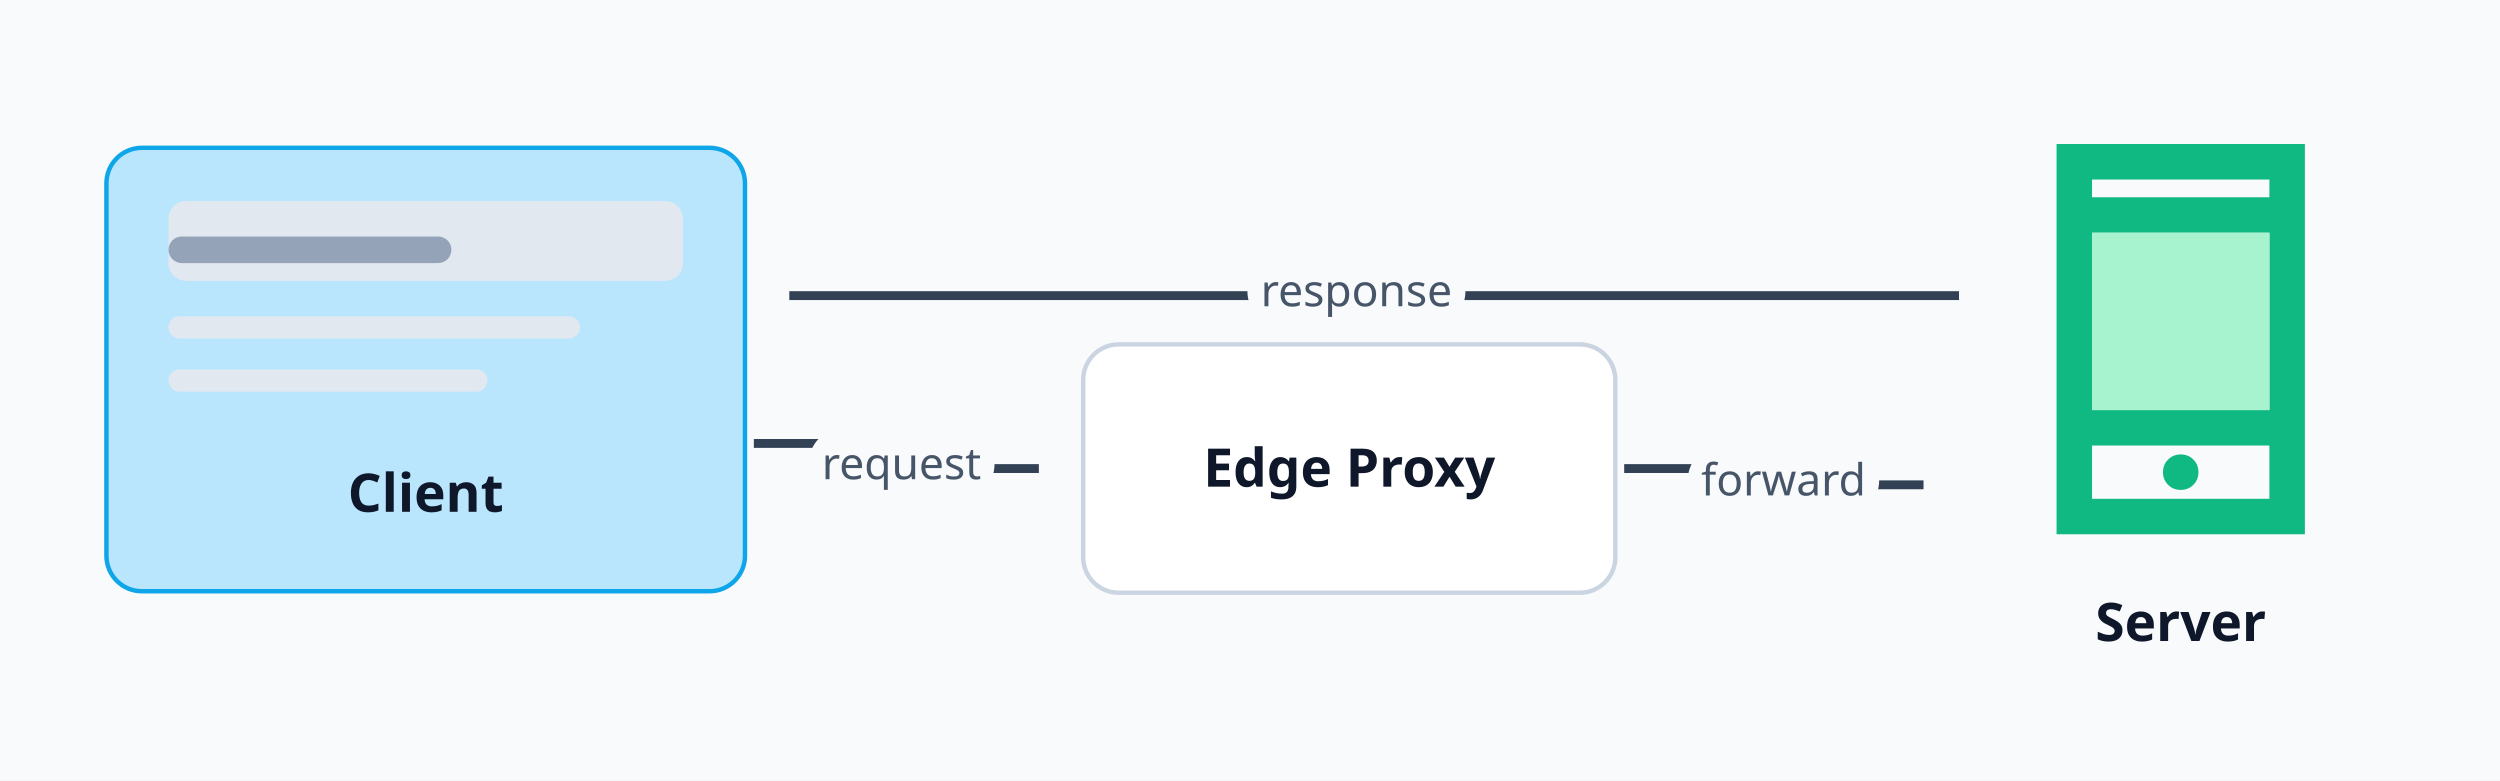
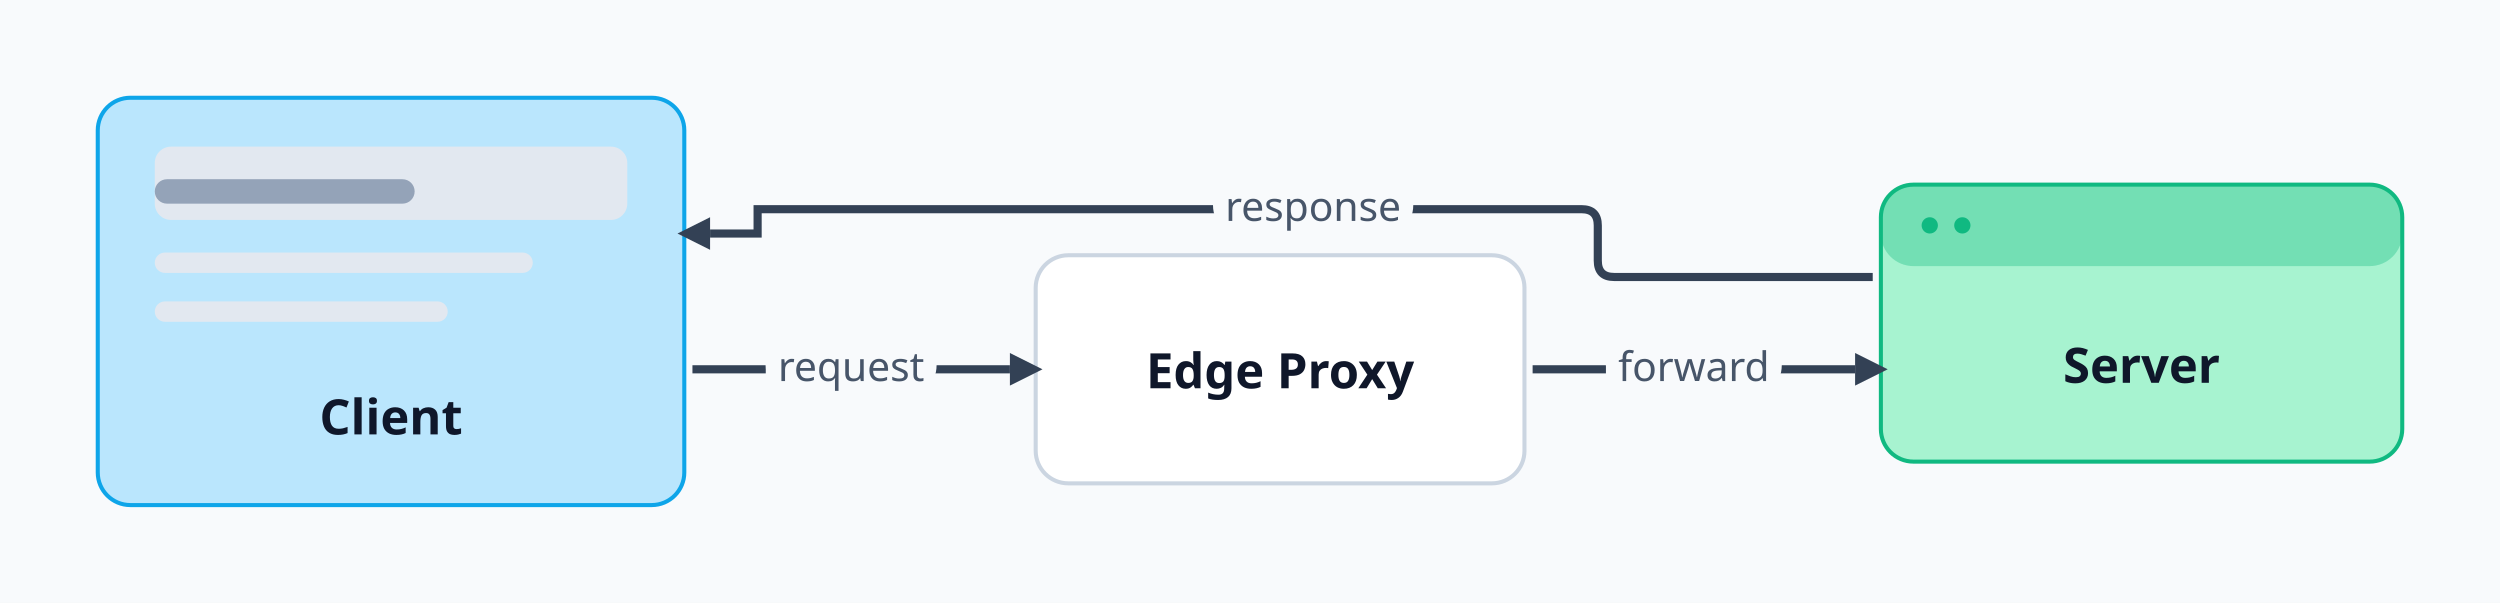
- <svg xmlns="http://www.w3.org/2000/svg" viewBox="0 0 563.777 176">
+ <svg xmlns="http://www.w3.org/2000/svg" viewBox="0 0 613.77 148">
  <defs>
    <filter id="cora-shadow-blur" x="-50%" y="-50%" width="200%" height="200%">
      <feGaussianBlur stdDeviation="0" />
    </filter>
-     <marker id="cora-marker-arrow" markerWidth="8" markerHeight="8" refX="8" refY="4" orient="auto-start-reverse" markerUnits="userSpaceOnUse">
+     <marker id="cora-marker-arrow" markerWidth="8" markerHeight="8" refX="0" refY="4" orient="auto" markerUnits="userSpaceOnUse">
      <path d="M 0 0 L 8 4 L 0 8 z" fill="#334155" />
    </marker>
-     <marker id="cora-marker-circle" markerWidth="8" markerHeight="8" refX="4" refY="4" orient="auto-start-reverse" markerUnits="userSpaceOnUse">
+     <marker id="cora-marker-circle" markerWidth="8" markerHeight="8" refX="4" refY="4" orient="auto" markerUnits="userSpaceOnUse">
      <circle cx="4" cy="4" r="2.88" fill="none" stroke="#334155" stroke-width="1.5" />
    </marker>
-     <marker id="cora-marker-filled-circle" markerWidth="8" markerHeight="8" refX="4" refY="4" orient="auto-start-reverse" markerUnits="userSpaceOnUse">
+     <marker id="cora-marker-filled-circle" markerWidth="8" markerHeight="8" refX="4" refY="4" orient="auto" markerUnits="userSpaceOnUse">
      <circle cx="4" cy="4" r="2.88" fill="#334155" />
    </marker>
-     <marker id="cora-marker-diamond" markerWidth="8" markerHeight="8" refX="4" refY="4" orient="auto-start-reverse" markerUnits="userSpaceOnUse">
-       <path d="M 4 0 L 8 4 L 4 8 L 0 4 Z" fill="none" stroke="#334155" stroke-width="1.5" />
-     </marker>
-     <marker id="cora-marker-filled-diamond" markerWidth="8" markerHeight="8" refX="4" refY="4" orient="auto-start-reverse" markerUnits="userSpaceOnUse">
-       <path d="M 4 0 L 8 4 L 4 8 L 0 4 Z" fill="#334155" />
-     </marker>
-     <marker id="cora-marker-square" markerWidth="8" markerHeight="8" refX="4" refY="4" orient="auto-start-reverse" markerUnits="userSpaceOnUse">
-       <rect x="1.12" y="1.12" width="5.76" height="5.76" fill="none" stroke="#334155" stroke-width="1.5" />
-     </marker>
-     <marker id="cora-marker-filled-square" markerWidth="8" markerHeight="8" refX="4" refY="4" orient="auto-start-reverse" markerUnits="userSpaceOnUse">
-       <rect x="1.12" y="1.12" width="5.76" height="5.76" fill="#334155" />
-     </marker>
  </defs>
-   <rect x="0" y="0" width="563.777" height="176" fill="#f8fafc" />
+   <rect x="0" y="0" width="613.77" height="148" fill="#f8fafc" />
  <g id="groups" />
  <g id="nodes">
    <g>
-       <rect x="24" y="33.333" width="144" height="100" rx="8" ry="8" fill="#bae6fd" stroke="#0ea5e9" stroke-width="1" />
-       <rect x="38" y="45.333" width="116" height="18" rx="4" fill="#e2e8f0" />
-       <rect x="38" y="53.333" width="63.8" height="6" rx="3" fill="#94a3b8" />
-       <rect x="38" y="71.333" width="92.8" height="5" rx="2.5" fill="#e2e8f0" />
-       <rect x="38" y="83.333" width="71.92" height="5" rx="2.5" fill="#e2e8f0" />
-       <text x="96" y="115.413" text-anchor="middle" font-family="'Noto Sans', sans-serif" font-size="12" font-weight="600" fill="#0f172a">
+       <rect x="24" y="24" width="144" height="100" rx="8" ry="8" fill="#bae6fd" stroke="#0ea5e9" stroke-width="1" />
+       <rect x="38" y="36" width="116" height="18" rx="4" fill="#e2e8f0" />
+       <rect x="38" y="44" width="63.8" height="6" rx="3" fill="#94a3b8" />
+       <rect x="38" y="62" width="92.8" height="5" rx="2.5" fill="#e2e8f0" />
+       <rect x="38" y="74" width="71.92" height="5" rx="2.5" fill="#e2e8f0" />
+       <text x="96" y="106.656" text-anchor="middle" font-family="'Noto Sans', sans-serif" font-size="12" font-weight="600" fill="#0f172a">
        <tspan x="96" dy="0">Client</tspan>
      </text>
    </g>
    <g>
-       <rect x="244.273" y="77.667" width="120" height="56" rx="8" ry="8" fill="#ffffff" stroke="#cbd5e1" stroke-width="1" />
-       <text x="304.273" y="109.747" text-anchor="middle" font-family="'Noto Sans', sans-serif" font-size="12" font-weight="600" fill="#0f172a">
-         <tspan x="304.273" dy="0">Edge Proxy</tspan>
+       <rect x="254.27" y="62.667" width="120" height="56" rx="8" ry="8" fill="#ffffff" stroke="#cbd5e1" stroke-width="1" />
+       <text x="314.27" y="95.323" text-anchor="middle" font-family="'Noto Sans', sans-serif" font-size="12" font-weight="600" fill="#0f172a">
+         <tspan x="314.27" dy="0">Edge Proxy</tspan>
      </text>
    </g>
    <g>
-       <g transform="translate(443.7767, 28.48) scale(4)">
-         <path d="M5 23V1h14v22zm2-5v3h10v-3zm5 2.5q.425 0 .713-.288T13 19.5t-.288-.712T12 18.5t-.712.288T11 19.5t.288.713t.712.287M7 16h10V6H7zM7 4h10V3H7zm0 14v3zM7 4V3z" fill="#10b981" />
-         <rect x="7" y="6" width="10" height="10" fill="#a7f3d0" />
-       </g>
-       <text x="491.777" y="144.56" text-anchor="middle" font-family="'Noto Sans', sans-serif" font-size="12" font-weight="600" fill="#0f172a">
-         <tspan x="491.777" dy="0">Server</tspan>
+       <rect x="461.77" y="45.333" width="128" height="68" rx="8" ry="8" fill="#a7f3d0" stroke="#10b981" stroke-width="1" />
+       <rect x="461.77" y="45.333" width="128" height="20" rx="8" ry="8" fill="#10b981" opacity="0.35" />
+       <circle cx="473.77" cy="55.333" r="2" fill="#10b981" />
+       <circle cx="481.77" cy="55.333" r="2" fill="#10b981" />
+       <text x="525.77" y="93.989" text-anchor="middle" font-family="'Noto Sans', sans-serif" font-size="12" font-weight="600" fill="#0f172a">
+         <tspan x="525.77" dy="0">Server</tspan>
      </text>
    </g>
  </g>
  <g id="edges">
-     <path d="M 170 100 L 186 100 L 186 105.667 L 197.167 105.667 M 209.44 105.667 L 234.273 105.667" fill="none" stroke="#334155" stroke-width="2" />
-     <path d="M 366.273 105.667 L 382.273 105.667 L 382.273 109.333 L 394.44 109.333 M 409.777 109.333 L 433.777 109.333" fill="none" stroke="#334155" stroke-width="2" />
-     <path d="M 441.777 66.667 L 281.303 66.667 M 330.473 66.667 L 178 66.667" fill="none" stroke="#334155" stroke-width="2" />
-     <path d="M 170 100 L 183.167 100 Q 186 100 186 102.833 L 186 102.833 Q 186 105.667 188.833 105.667 L 242.273 105.667" fill="none" stroke="transparent" stroke-width="0.001" marker-end="url(#cora-marker-arrow)" />
-     <path d="M 366.273 105.667 L 382.273 105.667 L 382.273 109.333 L 441.777 109.333" fill="none" stroke="transparent" stroke-width="0.001" marker-end="url(#cora-marker-arrow)" />
-     <path d="M 441.777 66.667 L 170 66.667" fill="none" stroke="transparent" stroke-width="0.001" marker-end="url(#cora-marker-arrow)" />
+     <path d="M 170 90.667 L 188 90.667 M 223.94 90.667 L 247.94 90.667" fill="none" stroke="#334155" stroke-width="2" marker-end="url(#cora-marker-arrow)" />
+     <path d="M 376.27 90.667 L 394.27 90.667 M 431.44 90.667 L 455.44 90.667" fill="none" stroke="#334155" stroke-width="2" marker-end="url(#cora-marker-arrow)" />
+     <path d="M 459.77 68 L 396.27 68 Q 392.27 68 392.27 64 L 392.27 55.357 Q 392.27 51.357 388.27 51.357 L 297.799 51.357 M 346.969 51.357 L 186 51.357 L 186 57.333 L 174.33 57.333" fill="none" stroke="#334155" stroke-width="2" marker-end="url(#cora-marker-arrow)" />
  </g>
  <g id="edge-bridge-masks" />
  <g id="edge-bridges" />
  <g id="edge-labels">
    <g>
-       <rect x="182.333" y="96.357" width="41.94" height="16.62" rx="8.31" ry="8.31" fill="#f8fafc" />
-       <text x="203.303" y="108.067" text-anchor="middle" font-family="'Noto Sans', sans-serif" font-size="10" font-weight="400" fill="#475569">request</text>
+       <rect x="188" y="81.357" width="41.94" height="16.62" rx="8.31" ry="8.31" fill="#f8fafc" />
+       <text x="208.97" y="93.547" text-anchor="middle" font-family="'Noto Sans', sans-serif" font-size="10" font-weight="400" fill="#475569">request</text>
    </g>
    <g>
-       <rect x="380.607" y="100.023" width="43.17" height="16.62" rx="8.31" ry="8.31" fill="#f8fafc" />
-       <text x="402.192" y="111.733" text-anchor="middle" font-family="'Noto Sans', sans-serif" font-size="10" font-weight="400" fill="#475569">forward</text>
+       <rect x="394.27" y="81.357" width="43.17" height="16.62" rx="8.31" ry="8.31" fill="#f8fafc" />
+       <text x="415.855" y="93.547" text-anchor="middle" font-family="'Noto Sans', sans-serif" font-size="10" font-weight="400" fill="#475569">forward</text>
    </g>
    <g>
-       <rect x="281.303" y="57.357" width="49.17" height="16.62" rx="8.31" ry="8.31" fill="#f8fafc" />
-       <text x="305.888" y="69.067" text-anchor="middle" font-family="'Noto Sans', sans-serif" font-size="10" font-weight="400" fill="#475569">response</text>
+       <rect x="297.799" y="42.047" width="49.17" height="16.62" rx="8.31" ry="8.31" fill="#f8fafc" />
+       <text x="322.384" y="54.237" text-anchor="middle" font-family="'Noto Sans', sans-serif" font-size="10" font-weight="400" fill="#475569">response</text>
    </g>
  </g>
</svg>
